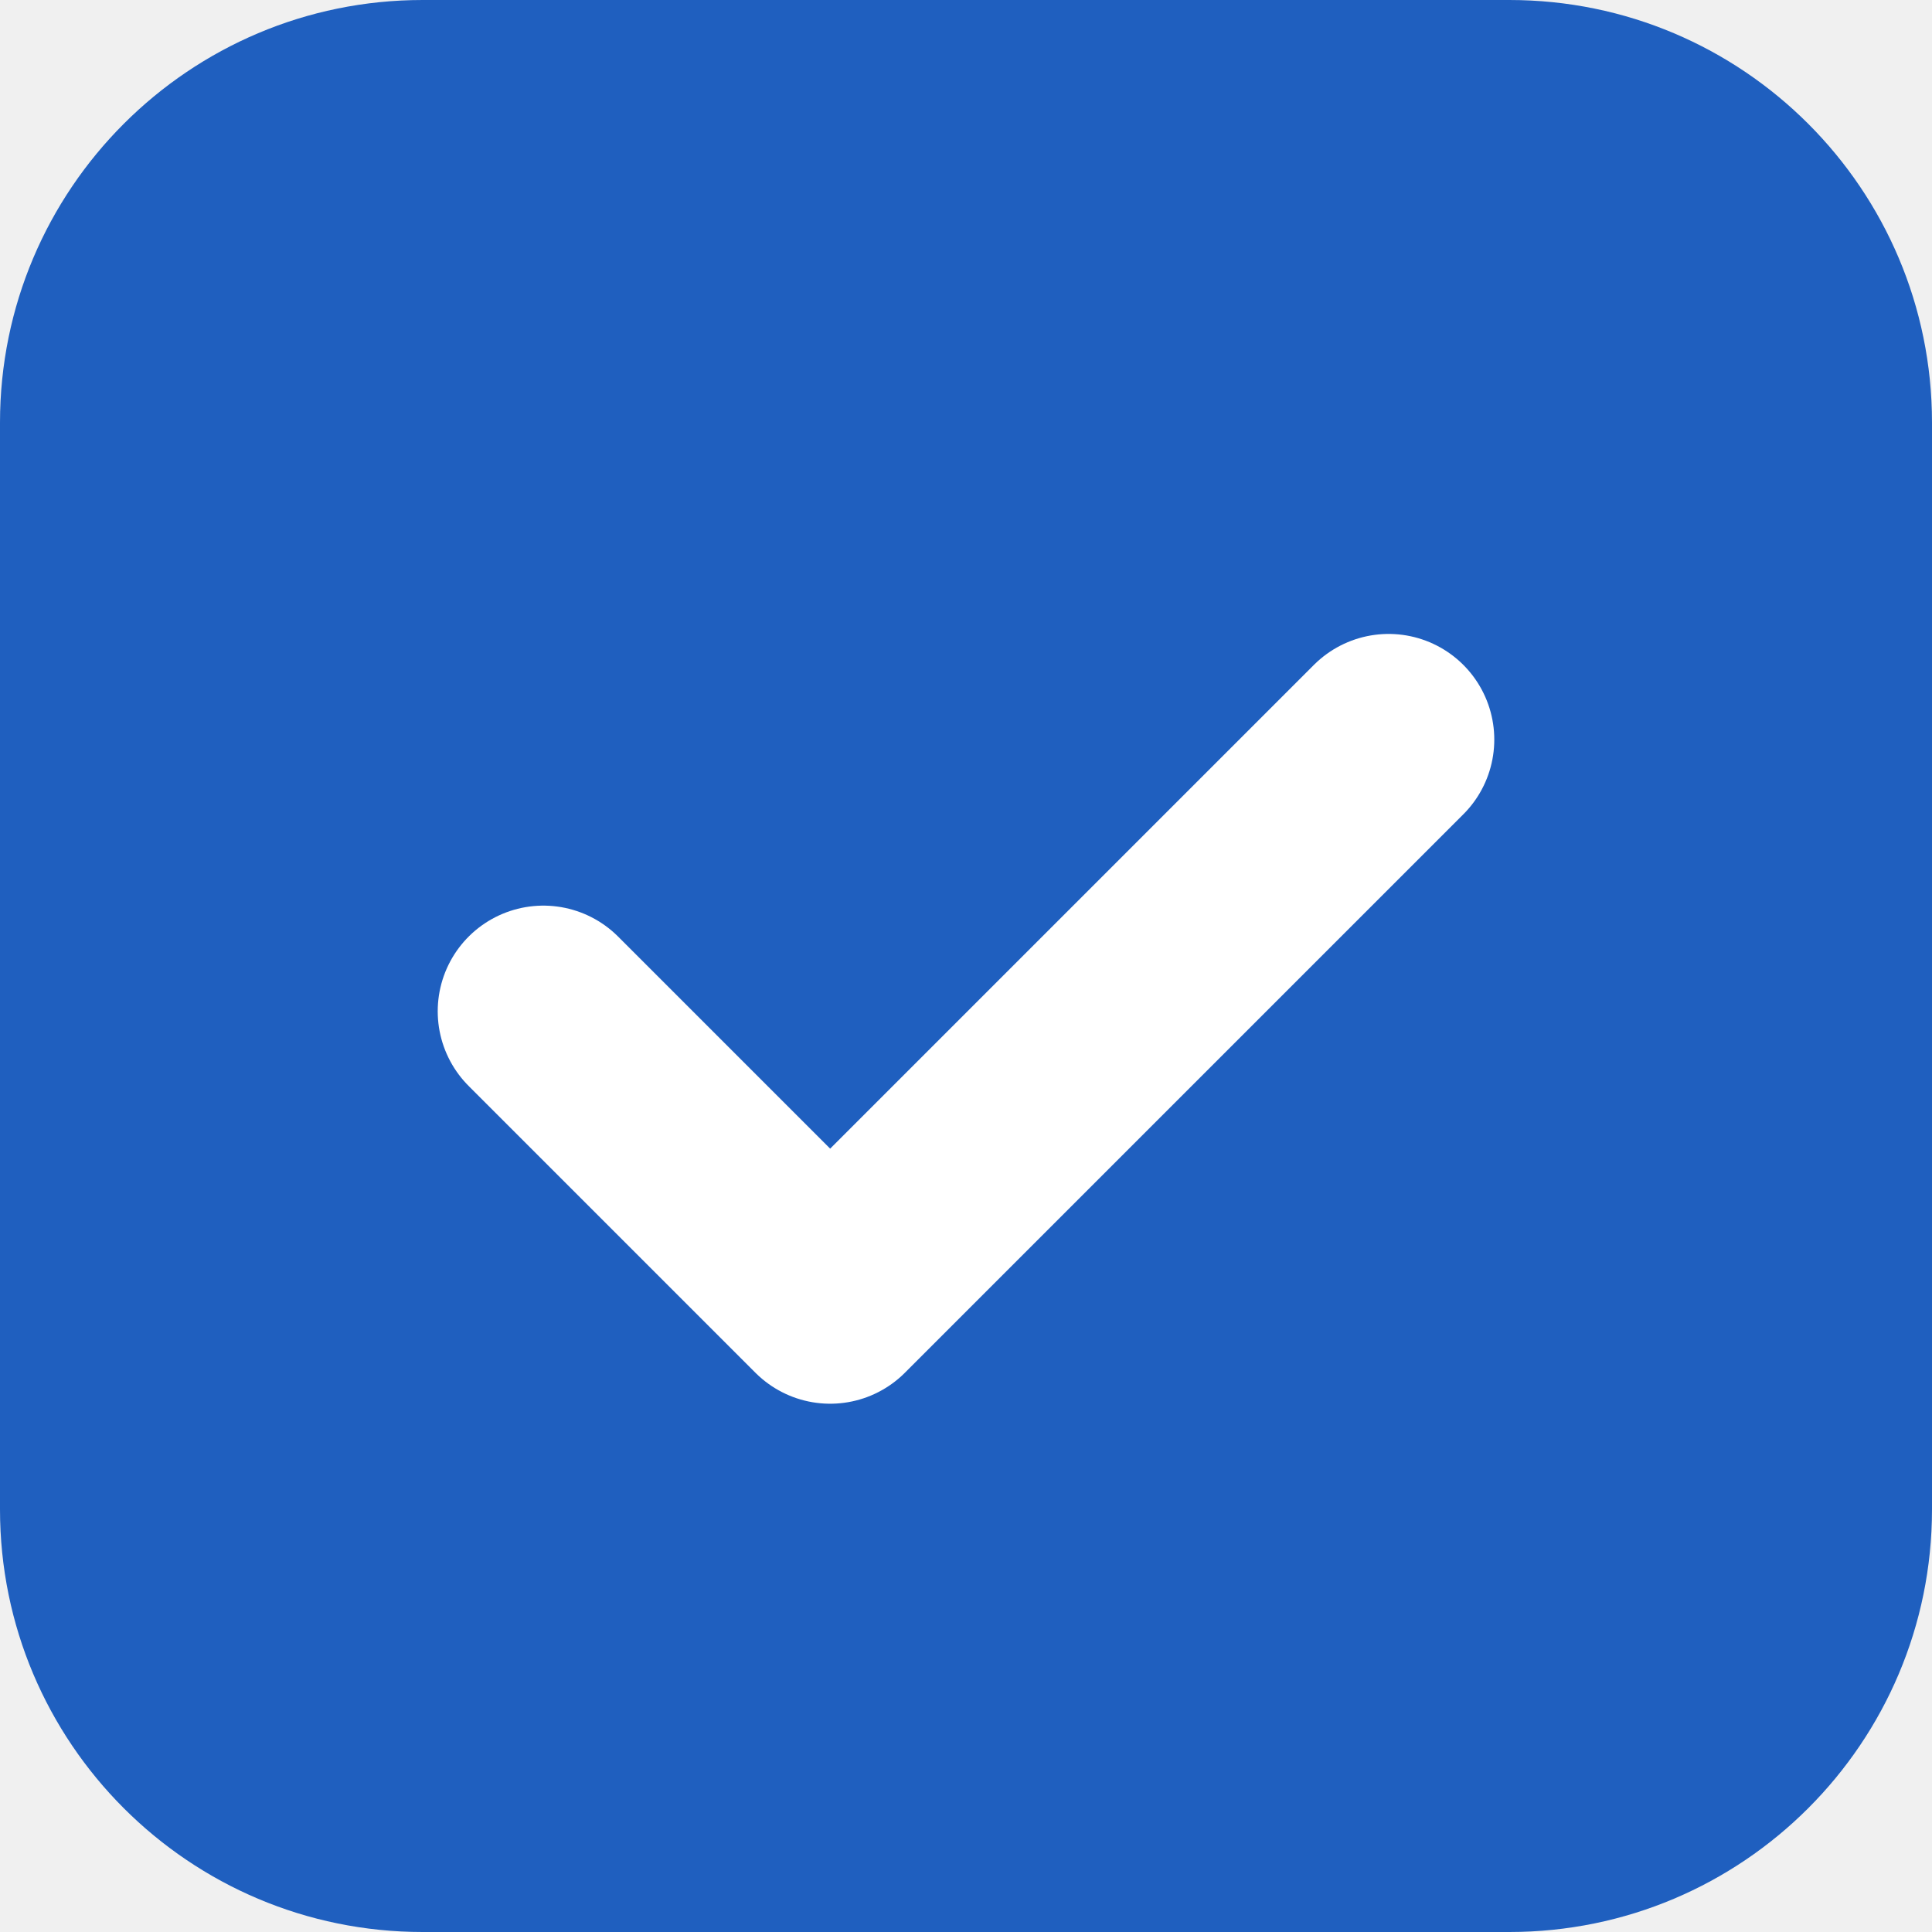
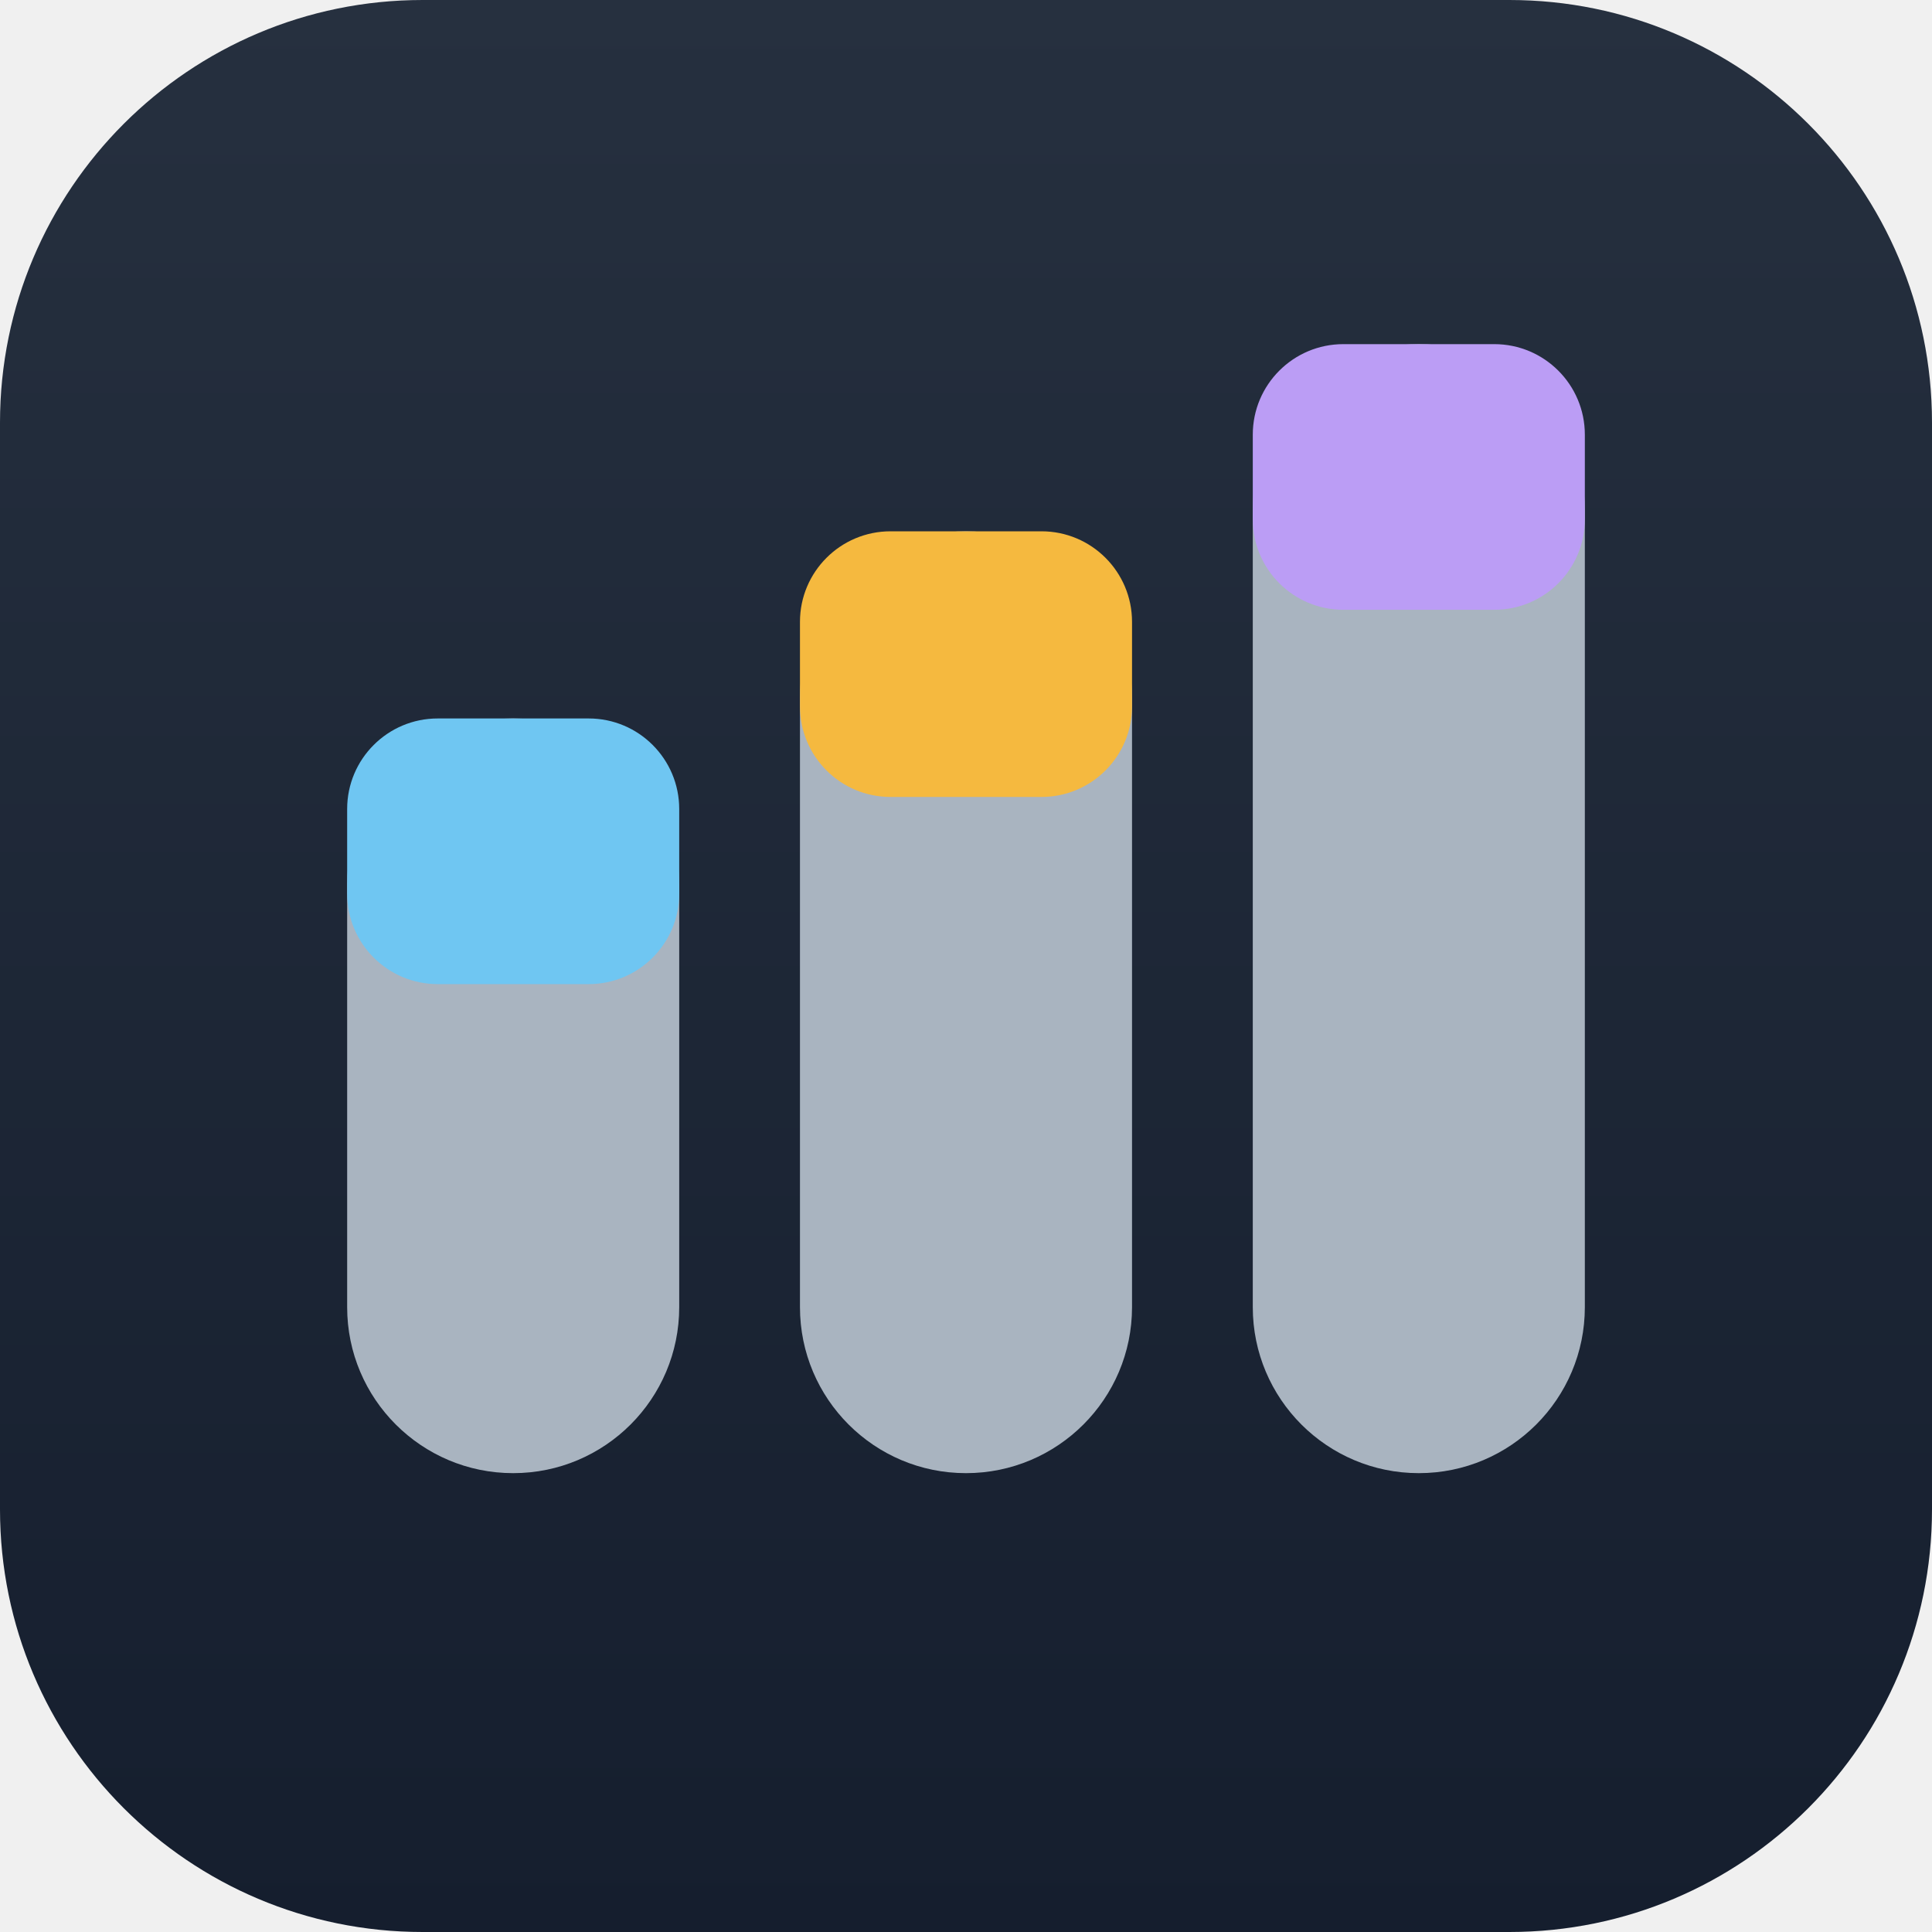
<svg xmlns="http://www.w3.org/2000/svg" viewBox="0 0 64 64">
-   <rect width="64" height="64" rx="14" fill="#1f5fbf" />
-   <path d="M18 33.5l9.5 9.5L46 24.5" fill="none" stroke="#fff" stroke-width="7" stroke-linecap="round" stroke-linejoin="round" />
+   <defs>
+     <linearGradient id="f" x1="0" y1="0" x2="0" y2="1">
+       <stop offset="0" stop-color="#26303f" />
+       <stop offset="1" stop-color="#151e2e" />
+     </linearGradient>
+   </defs>
+   <rect width="64" height="64" rx="14" fill="url(#f)" />
+   <g fill="#a9b4c0">
+     <rect x="11.5" y="23.8" width="11" height="25" rx="5.5" />
+     <rect x="26.5" y="17.6" width="11" height="31.2" rx="5.5" />
+     <rect x="41.5" y="11.4" width="11" height="37.4" rx="5.5" />
+   </g>
+   <rect x="11.5" y="23.8" width="11" height="8.8" rx="3" fill="#6fc6f2" />
+   <rect x="26.5" y="17.6" width="11" height="8.8" rx="3" fill="#f5b93f" />
+   <rect x="41.5" y="11.4" width="11" height="8.8" rx="3" fill="#bb9df5" />
</svg>
